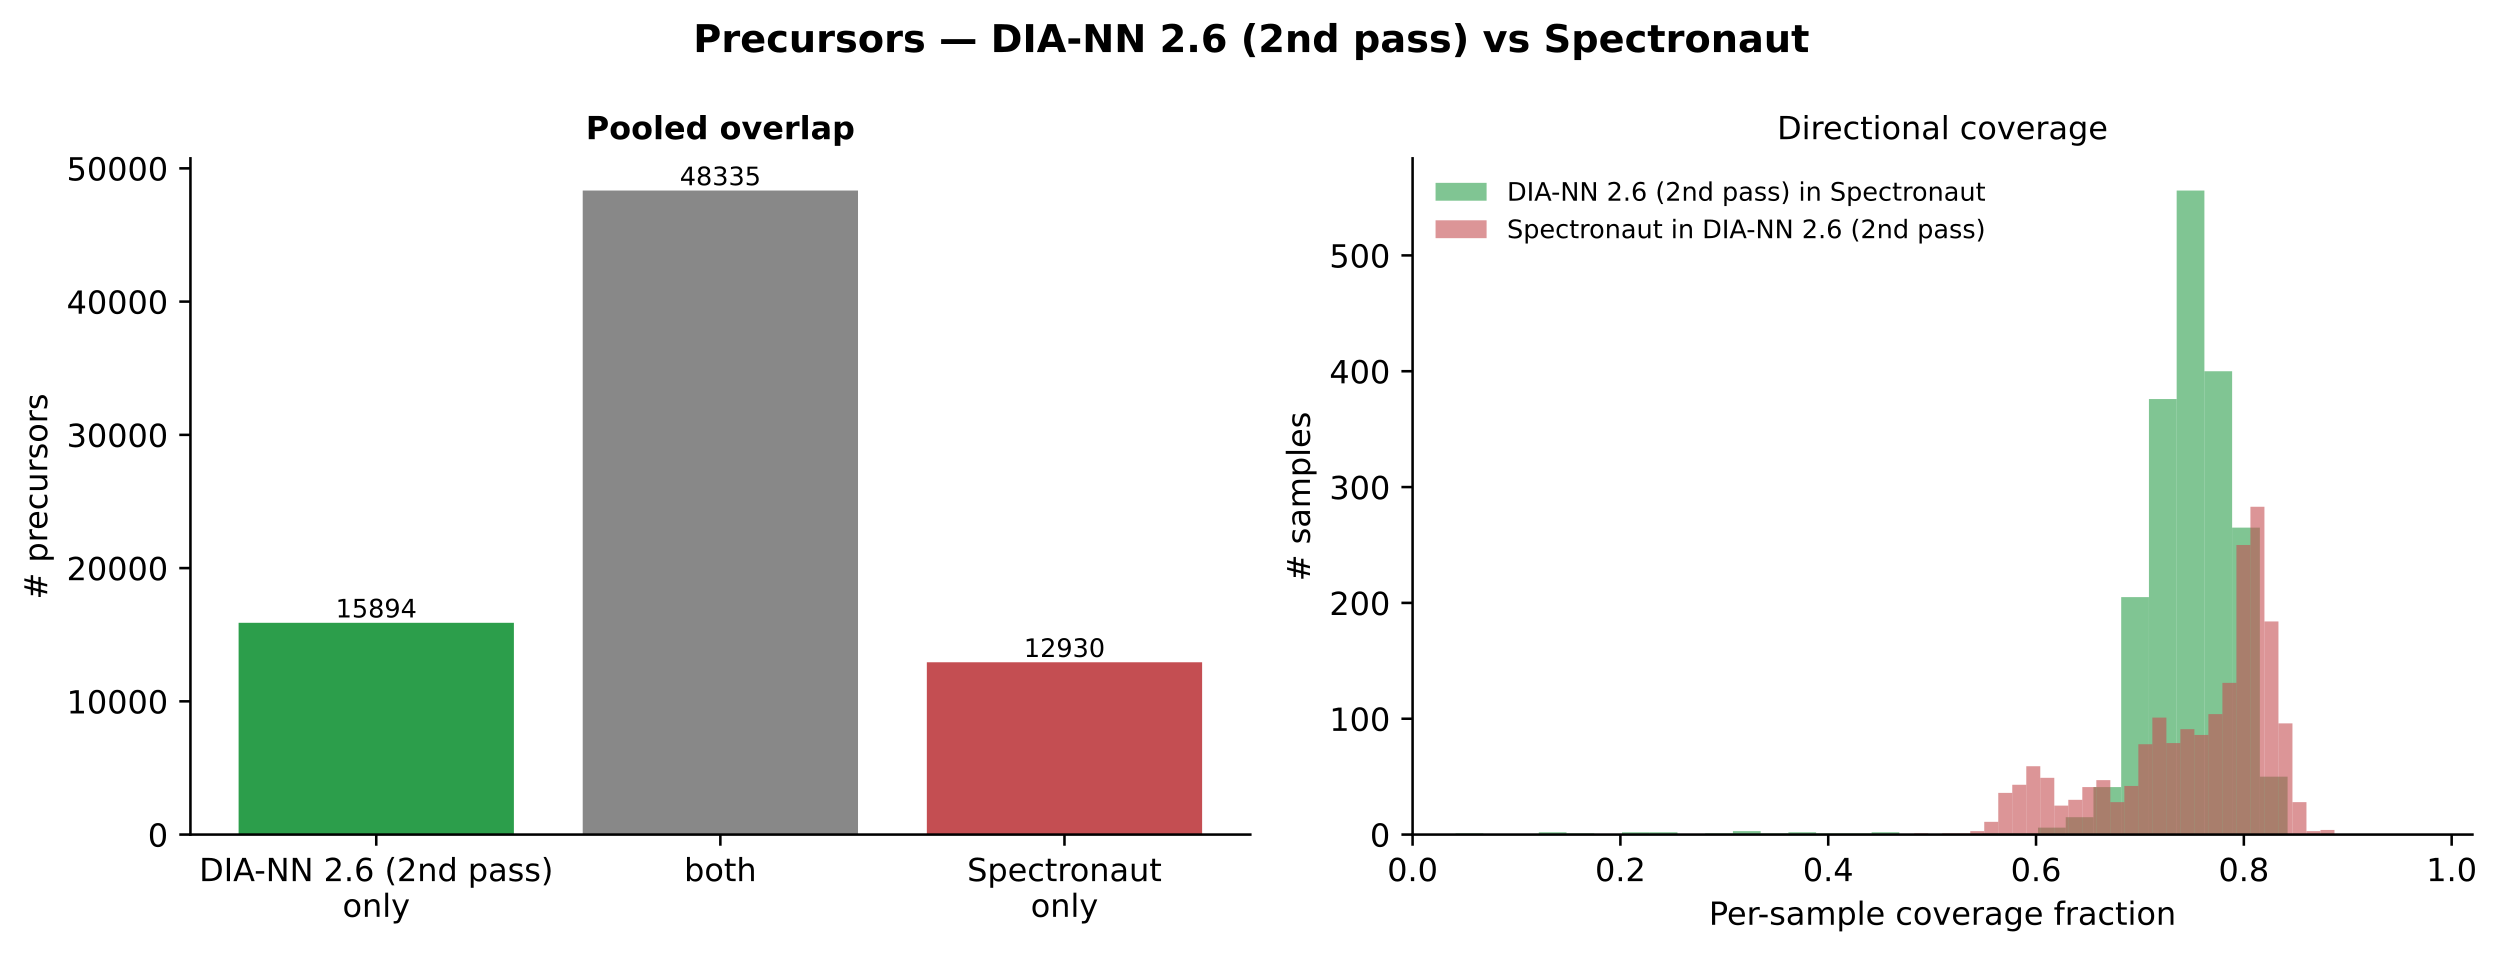
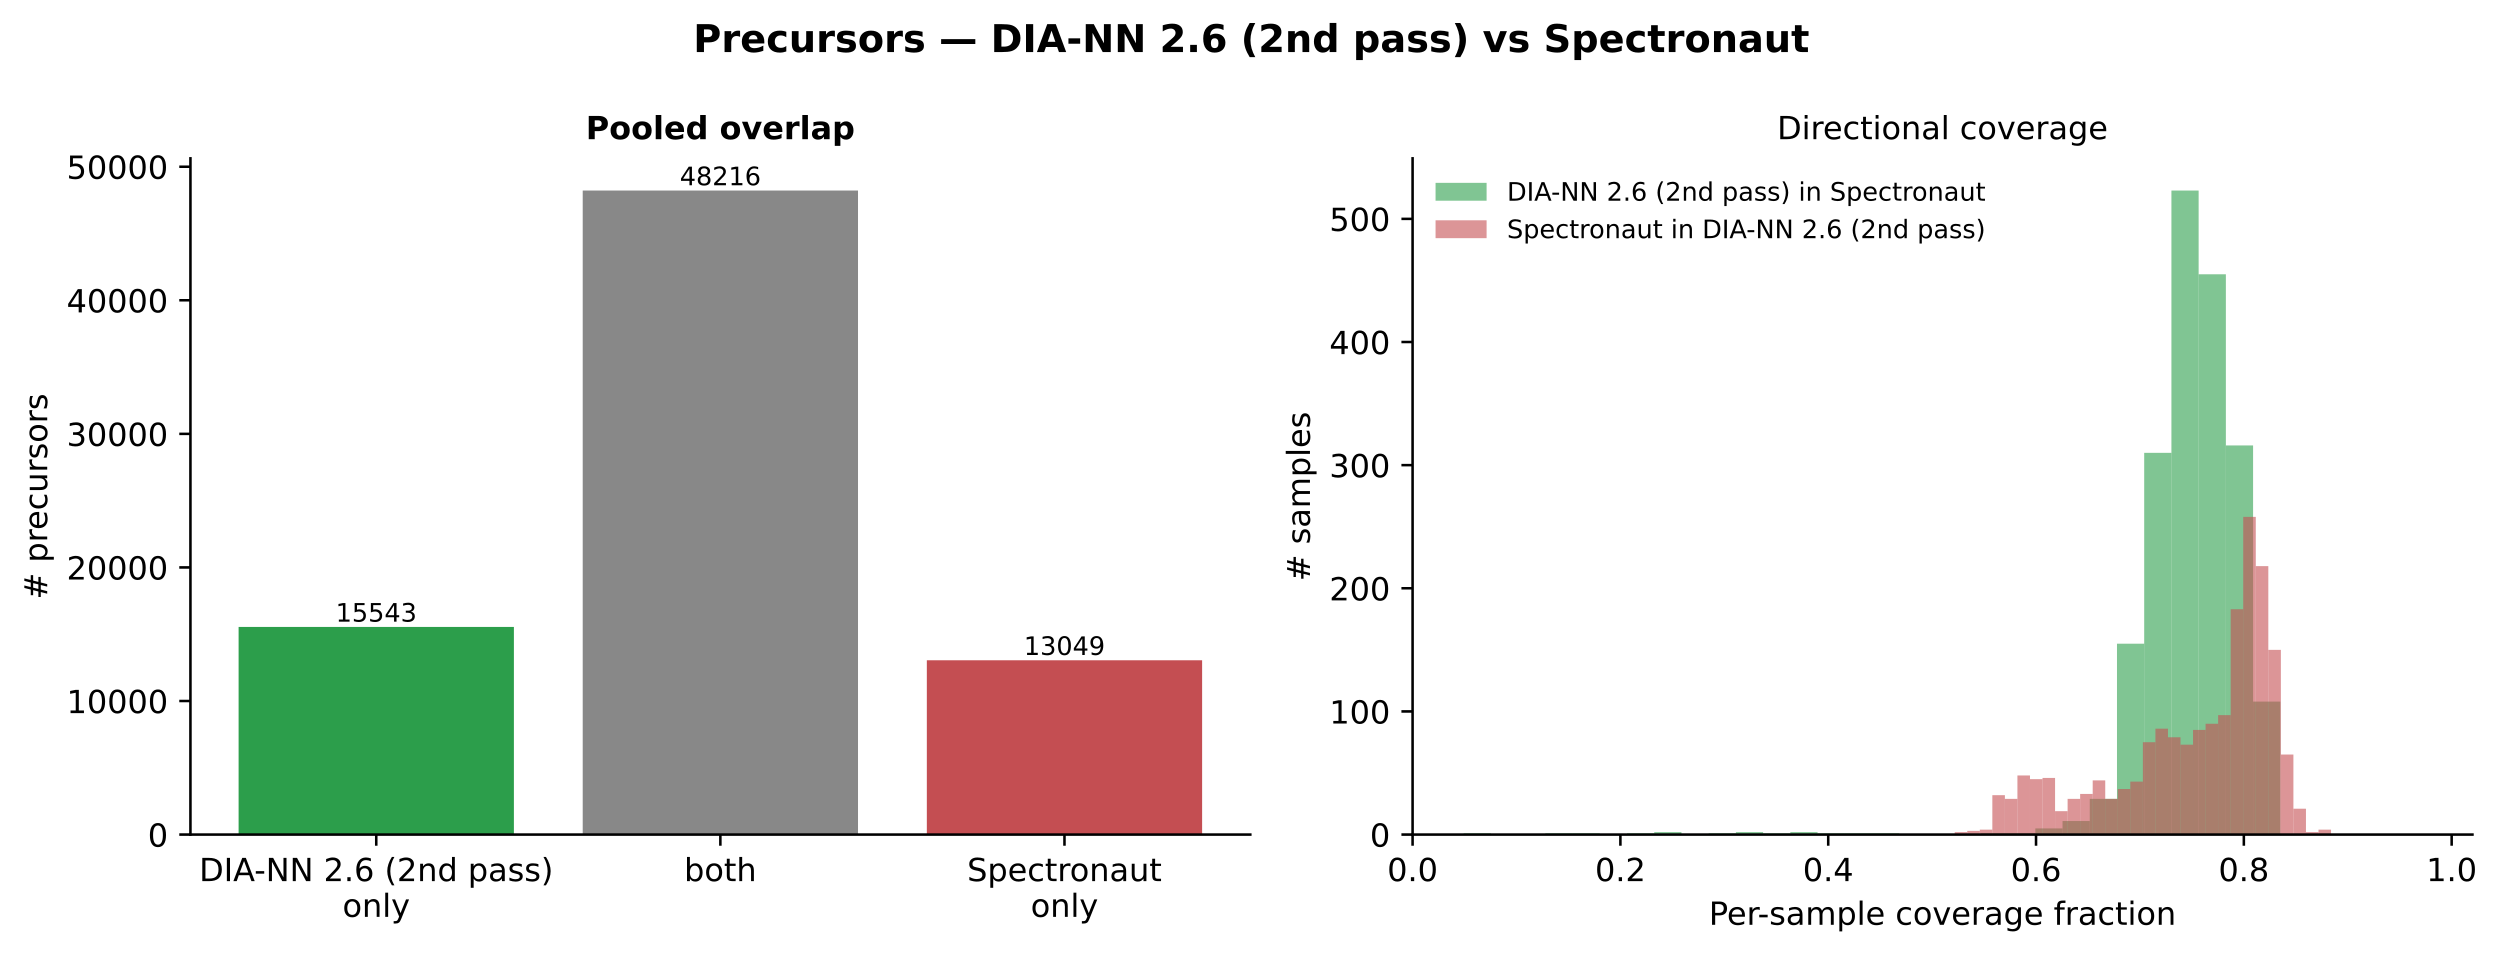
<svg xmlns="http://www.w3.org/2000/svg" xmlns:xlink="http://www.w3.org/1999/xlink" width="783.609pt" height="299.148pt" viewBox="0 0 783.609 299.148" version="1.1">
  <defs>
    <style type="text/css">*{stroke-linejoin: round; stroke-linecap: butt}</style>
  </defs>
  <g id="figure_1">
    <g id="patch_1">
      <path d="M 0 299.148  L 783.609 299.148  L 783.609 0  L 0 0  L 0 299.148  z " style="fill: none" />
    </g>
    <g id="axes_1">
      <g id="patch_2">
        <path d="M 59.691 261.592  L 391.896 261.592  L 391.896 49.632  L 59.691 49.632  L 59.691 261.592  z " style="fill: none" />
      </g>
      <g id="patch_3">
-         <path d="M 74.791 261.592  L 161.078 261.592  L 161.078 195.212  L 74.791 195.212  z " clip-path="url(#p19d1483d62)" style="fill: #2c9e4b" />
+         <path d="M 74.791 261.592  L 161.078 261.592  L 161.078 196.518  L 74.791 196.518  z " clip-path="url(#pd2e141f9eb)" style="fill: #2c9e4b" />
      </g>
      <g id="patch_4">
-         <path d="M 182.65 261.592  L 268.937 261.592  L 268.937 59.725  L 182.65 59.725  z " clip-path="url(#p19d1483d62)" style="fill: #888888" />
+         <path d="M 182.65 261.592  L 268.937 261.592  L 268.937 59.725  L 182.65 59.725  z " clip-path="url(#pd2e141f9eb)" style="fill: #888888" />
      </g>
      <g id="patch_5">
-         <path d="M 290.509 261.592  L 376.796 261.592  L 376.796 207.591  L 290.509 207.591  z " clip-path="url(#p19d1483d62)" style="fill: #c44e52" />
+         <path d="M 290.509 261.592  L 376.796 261.592  L 376.796 206.96  L 290.509 206.96  z " clip-path="url(#pd2e141f9eb)" style="fill: #c44e52" />
      </g>
      <g id="matplotlib.axis_1">
        <g id="xtick_1">
          <g id="line2d_1">
            <defs>
-               <path id="me6d48b89be" d="M 0 0  L 0 3.5  " style="stroke: #000000; stroke-width: 0.8" />
+               <path id="mce6675c671" d="M 0 0  L 0 3.5  " style="stroke: #000000; stroke-width: 0.8" />
            </defs>
            <g>
-               <use xlink:href="#me6d48b89be" x="117.934" y="261.592" style="stroke: #000000; stroke-width: 0.8" />
+               <use xlink:href="#mce6675c671" x="117.934" y="261.592" style="stroke: #000000; stroke-width: 0.8" />
            </g>
          </g>
          <g id="text_1">
            <text style="font-size: 10px; font-family: 'DejaVu Sans', 'Bitstream Vera Sans', 'Computer Modern Sans Serif', 'Lucida Grande', 'Verdana', 'Geneva', 'Lucid', 'Arial', 'Helvetica', 'Avant Garde', sans-serif" transform="translate(62.42425 276.1904)">DIA-NN 2.6 (2nd pass)</text>
            <text style="font-size: 10px; font-family: 'DejaVu Sans', 'Bitstream Vera Sans', 'Computer Modern Sans Serif', 'Lucida Grande', 'Verdana', 'Geneva', 'Lucid', 'Arial', 'Helvetica', 'Avant Garde', sans-serif" transform="translate(107.3578 287.3883)">only</text>
          </g>
        </g>
        <g id="xtick_2">
          <g id="line2d_2">
            <g>
-               <use xlink:href="#me6d48b89be" x="225.793" y="261.592" style="stroke: #000000; stroke-width: 0.8" />
+               <use xlink:href="#mce6675c671" x="225.793" y="261.592" style="stroke: #000000; stroke-width: 0.8" />
            </g>
          </g>
          <g id="text_2">
            <text style="font-size: 10px; font-family: 'DejaVu Sans', 'Bitstream Vera Sans', 'Computer Modern Sans Serif', 'Lucida Grande', 'Verdana', 'Geneva', 'Lucid', 'Arial', 'Helvetica', 'Avant Garde', sans-serif; text-anchor: middle" x="225.793" y="276.19" transform="rotate(-0 225.7933 276.1904)">both</text>
          </g>
        </g>
        <g id="xtick_3">
          <g id="line2d_3">
            <g>
-               <use xlink:href="#me6d48b89be" x="333.652" y="261.592" style="stroke: #000000; stroke-width: 0.8" />
+               <use xlink:href="#mce6675c671" x="333.652" y="261.592" style="stroke: #000000; stroke-width: 0.8" />
            </g>
          </g>
          <g id="text_3">
            <text style="font-size: 10px; font-family: 'DejaVu Sans', 'Bitstream Vera Sans', 'Computer Modern Sans Serif', 'Lucida Grande', 'Verdana', 'Geneva', 'Lucid', 'Arial', 'Helvetica', 'Avant Garde', sans-serif" transform="translate(303.1537 276.1904)">Spectronaut</text>
            <text style="font-size: 10px; font-family: 'DejaVu Sans', 'Bitstream Vera Sans', 'Computer Modern Sans Serif', 'Lucida Grande', 'Verdana', 'Geneva', 'Lucid', 'Arial', 'Helvetica', 'Avant Garde', sans-serif" transform="translate(323.0756 287.3883)">only</text>
          </g>
        </g>
      </g>
      <g id="matplotlib.axis_2">
        <g id="ytick_1">
          <g id="line2d_4">
            <defs>
-               <path id="m0766f9db12" d="M 0 0  L -3.5 0  " style="stroke: #000000; stroke-width: 0.8" />
+               <path id="m3b42cd8eb1" d="M 0 0  L -3.5 0  " style="stroke: #000000; stroke-width: 0.8" />
            </defs>
            <g>
-               <use xlink:href="#m0766f9db12" x="59.691" y="261.592" style="stroke: #000000; stroke-width: 0.8" />
+               <use xlink:href="#m3b42cd8eb1" x="59.691" y="261.592" style="stroke: #000000; stroke-width: 0.8" />
            </g>
          </g>
          <g id="text_4">
            <text style="font-size: 10px; font-family: 'DejaVu Sans', 'Bitstream Vera Sans', 'Computer Modern Sans Serif', 'Lucida Grande', 'Verdana', 'Geneva', 'Lucid', 'Arial', 'Helvetica', 'Avant Garde', sans-serif; text-anchor: end" x="52.691" y="265.391" transform="rotate(-0 52.69062 265.3912)">0</text>
          </g>
        </g>
        <g id="ytick_2">
          <g id="line2d_5">
            <g>
-               <use xlink:href="#m0766f9db12" x="59.691" y="219.828" style="stroke: #000000; stroke-width: 0.8" />
+               <use xlink:href="#m3b42cd8eb1" x="59.691" y="219.725" style="stroke: #000000; stroke-width: 0.8" />
            </g>
          </g>
          <g id="text_5">
-             <text style="font-size: 10px; font-family: 'DejaVu Sans', 'Bitstream Vera Sans', 'Computer Modern Sans Serif', 'Lucida Grande', 'Verdana', 'Geneva', 'Lucid', 'Arial', 'Helvetica', 'Avant Garde', sans-serif; text-anchor: end" x="52.691" y="223.627" transform="rotate(-0 52.69062 223.6271)">10000</text>
+             <text style="font-size: 10px; font-family: 'DejaVu Sans', 'Bitstream Vera Sans', 'Computer Modern Sans Serif', 'Lucida Grande', 'Verdana', 'Geneva', 'Lucid', 'Arial', 'Helvetica', 'Avant Garde', sans-serif; text-anchor: end" x="52.691" y="223.524" transform="rotate(-0 52.69062 223.5241)">10000</text>
          </g>
        </g>
        <g id="ytick_3">
          <g id="line2d_6">
            <g>
-               <use xlink:href="#m0766f9db12" x="59.691" y="178.064" style="stroke: #000000; stroke-width: 0.8" />
+               <use xlink:href="#m3b42cd8eb1" x="59.691" y="177.858" style="stroke: #000000; stroke-width: 0.8" />
            </g>
          </g>
          <g id="text_6">
-             <text style="font-size: 10px; font-family: 'DejaVu Sans', 'Bitstream Vera Sans', 'Computer Modern Sans Serif', 'Lucida Grande', 'Verdana', 'Geneva', 'Lucid', 'Arial', 'Helvetica', 'Avant Garde', sans-serif; text-anchor: end" x="52.691" y="181.863" transform="rotate(-0 52.69062 181.8631)">20000</text>
+             <text style="font-size: 10px; font-family: 'DejaVu Sans', 'Bitstream Vera Sans', 'Computer Modern Sans Serif', 'Lucida Grande', 'Verdana', 'Geneva', 'Lucid', 'Arial', 'Helvetica', 'Avant Garde', sans-serif; text-anchor: end" x="52.691" y="181.657" transform="rotate(-0 52.69062 181.6569)">20000</text>
          </g>
        </g>
        <g id="ytick_4">
          <g id="line2d_7">
            <g>
-               <use xlink:href="#m0766f9db12" x="59.691" y="136.3" style="stroke: #000000; stroke-width: 0.8" />
+               <use xlink:href="#m3b42cd8eb1" x="59.691" y="135.991" style="stroke: #000000; stroke-width: 0.8" />
            </g>
          </g>
          <g id="text_7">
-             <text style="font-size: 10px; font-family: 'DejaVu Sans', 'Bitstream Vera Sans', 'Computer Modern Sans Serif', 'Lucida Grande', 'Verdana', 'Geneva', 'Lucid', 'Arial', 'Helvetica', 'Avant Garde', sans-serif; text-anchor: end" x="52.691" y="140.099" transform="rotate(-0 52.69062 140.099)">30000</text>
+             <text style="font-size: 10px; font-family: 'DejaVu Sans', 'Bitstream Vera Sans', 'Computer Modern Sans Serif', 'Lucida Grande', 'Verdana', 'Geneva', 'Lucid', 'Arial', 'Helvetica', 'Avant Garde', sans-serif; text-anchor: end" x="52.691" y="139.79" transform="rotate(-0 52.69062 139.7898)">30000</text>
          </g>
        </g>
        <g id="ytick_5">
          <g id="line2d_8">
            <g>
-               <use xlink:href="#m0766f9db12" x="59.691" y="94.536" style="stroke: #000000; stroke-width: 0.8" />
+               <use xlink:href="#m3b42cd8eb1" x="59.691" y="94.123" style="stroke: #000000; stroke-width: 0.8" />
            </g>
          </g>
          <g id="text_8">
-             <text style="font-size: 10px; font-family: 'DejaVu Sans', 'Bitstream Vera Sans', 'Computer Modern Sans Serif', 'Lucida Grande', 'Verdana', 'Geneva', 'Lucid', 'Arial', 'Helvetica', 'Avant Garde', sans-serif; text-anchor: end" x="52.691" y="98.335" transform="rotate(-0 52.69062 98.33491)">40000</text>
+             <text style="font-size: 10px; font-family: 'DejaVu Sans', 'Bitstream Vera Sans', 'Computer Modern Sans Serif', 'Lucida Grande', 'Verdana', 'Geneva', 'Lucid', 'Arial', 'Helvetica', 'Avant Garde', sans-serif; text-anchor: end" x="52.691" y="97.923" transform="rotate(-0 52.69062 97.92261)">40000</text>
          </g>
        </g>
        <g id="ytick_6">
          <g id="line2d_9">
            <g>
-               <use xlink:href="#m0766f9db12" x="59.691" y="52.772" style="stroke: #000000; stroke-width: 0.8" />
+               <use xlink:href="#m3b42cd8eb1" x="59.691" y="52.256" style="stroke: #000000; stroke-width: 0.8" />
            </g>
          </g>
          <g id="text_9">
-             <text style="font-size: 10px; font-family: 'DejaVu Sans', 'Bitstream Vera Sans', 'Computer Modern Sans Serif', 'Lucida Grande', 'Verdana', 'Geneva', 'Lucid', 'Arial', 'Helvetica', 'Avant Garde', sans-serif; text-anchor: end" x="52.691" y="56.571" transform="rotate(-0 52.69062 56.57083)">50000</text>
+             <text style="font-size: 10px; font-family: 'DejaVu Sans', 'Bitstream Vera Sans', 'Computer Modern Sans Serif', 'Lucida Grande', 'Verdana', 'Geneva', 'Lucid', 'Arial', 'Helvetica', 'Avant Garde', sans-serif; text-anchor: end" x="52.691" y="56.055" transform="rotate(-0 52.69062 56.05545)">50000</text>
          </g>
        </g>
        <g id="text_10">
          <text style="font-size: 10px; font-family: 'DejaVu Sans', 'Bitstream Vera Sans', 'Computer Modern Sans Serif', 'Lucida Grande', 'Verdana', 'Geneva', 'Lucid', 'Arial', 'Helvetica', 'Avant Garde', sans-serif; text-anchor: middle" x="14.798" y="155.612" transform="rotate(-90 14.79844 155.612)"># precursors</text>
        </g>
      </g>
      <g id="patch_6">
        <path d="M 59.691 261.592  L 59.691 49.632  " style="fill: none; stroke: #000000; stroke-width: 0.8; stroke-linejoin: miter; stroke-linecap: square" />
      </g>
      <g id="patch_7">
        <path d="M 59.691 261.592  L 391.896 261.592  " style="fill: none; stroke: #000000; stroke-width: 0.8; stroke-linejoin: miter; stroke-linecap: square" />
      </g>
      <g id="text_11">
-         <text style="font-size: 8px; font-family: 'DejaVu Sans', 'Bitstream Vera Sans', 'Computer Modern Sans Serif', 'Lucida Grande', 'Verdana', 'Geneva', 'Lucid', 'Arial', 'Helvetica', 'Avant Garde', sans-serif; text-anchor: middle" x="117.934" y="193.548" transform="rotate(-0 117.9344 193.5484)">15894</text>
+         <text style="font-size: 8px; font-family: 'DejaVu Sans', 'Bitstream Vera Sans', 'Computer Modern Sans Serif', 'Lucida Grande', 'Verdana', 'Geneva', 'Lucid', 'Arial', 'Helvetica', 'Avant Garde', sans-serif; text-anchor: middle" x="117.934" y="194.854" transform="rotate(-0 117.9344 194.8541)">15543</text>
      </g>
      <g id="text_12">
-         <text style="font-size: 8px; font-family: 'DejaVu Sans', 'Bitstream Vera Sans', 'Computer Modern Sans Serif', 'Lucida Grande', 'Verdana', 'Geneva', 'Lucid', 'Arial', 'Helvetica', 'Avant Garde', sans-serif; text-anchor: middle" x="225.793" y="58.062" transform="rotate(-0 225.7933 58.06158)">48335</text>
+         <text style="font-size: 8px; font-family: 'DejaVu Sans', 'Bitstream Vera Sans', 'Computer Modern Sans Serif', 'Lucida Grande', 'Verdana', 'Geneva', 'Lucid', 'Arial', 'Helvetica', 'Avant Garde', sans-serif; text-anchor: middle" x="225.793" y="58.062" transform="rotate(-0 225.7933 58.06158)">48216</text>
      </g>
      <g id="text_13">
-         <text style="font-size: 8px; font-family: 'DejaVu Sans', 'Bitstream Vera Sans', 'Computer Modern Sans Serif', 'Lucida Grande', 'Verdana', 'Geneva', 'Lucid', 'Arial', 'Helvetica', 'Avant Garde', sans-serif; text-anchor: middle" x="333.652" y="205.927" transform="rotate(-0 333.6521 205.9273)">12930</text>
+         <text style="font-size: 8px; font-family: 'DejaVu Sans', 'Bitstream Vera Sans', 'Computer Modern Sans Serif', 'Lucida Grande', 'Verdana', 'Geneva', 'Lucid', 'Arial', 'Helvetica', 'Avant Garde', sans-serif; text-anchor: middle" x="333.652" y="205.296" transform="rotate(-0 333.6521 205.2958)">13049</text>
      </g>
      <g id="text_14">
        <text style="font-weight: 700; font-size: 10px; font-family: 'DejaVu Sans', 'Bitstream Vera Sans', 'Computer Modern Sans Serif', 'Lucida Grande', 'Verdana', 'Geneva', 'Lucid', 'Arial', 'Helvetica', 'Avant Garde', sans-serif; text-anchor: middle" x="225.793" y="43.632" transform="rotate(-0 225.7933 43.632)">Pooled overlap</text>
      </g>
    </g>
    <g id="axes_2">
      <g id="patch_8">
        <path d="M 442.766 261.592  L 774.971 261.592  L 774.971 49.632  L 442.766 49.632  L 442.766 261.592  z " style="fill: none" />
      </g>
      <g id="patch_9">
-         <path d="M 456.243 261.592  L 464.936 261.592  L 464.936 261.229  L 456.243 261.229  z " clip-path="url(#pa77af17a04)" style="fill: #2c9e4b; opacity: 0.6" />
+         <path d="M 458.784 261.592  L 467.316 261.592  L 467.316 261.206  L 458.784 261.206  z " clip-path="url(#pe68b7eb5d4)" style="fill: #2c9e4b; opacity: 0.6" />
      </g>
      <g id="patch_10">
-         <path d="M 464.936 261.592  L 473.629 261.592  L 473.629 261.592  L 464.936 261.592  z " clip-path="url(#pa77af17a04)" style="fill: #2c9e4b; opacity: 0.6" />
+         <path d="M 467.316 261.592  L 475.848 261.592  L 475.848 261.592  L 467.316 261.592  z " clip-path="url(#pe68b7eb5d4)" style="fill: #2c9e4b; opacity: 0.6" />
      </g>
      <g id="patch_11">
-         <path d="M 473.629 261.592  L 482.322 261.592  L 482.322 261.592  L 473.629 261.592  z " clip-path="url(#pa77af17a04)" style="fill: #2c9e4b; opacity: 0.6" />
+         <path d="M 475.848 261.592  L 484.38 261.592  L 484.38 261.592  L 475.848 261.592  z " clip-path="url(#pe68b7eb5d4)" style="fill: #2c9e4b; opacity: 0.6" />
      </g>
      <g id="patch_12">
-         <path d="M 482.322 261.592  L 491.015 261.592  L 491.015 260.866  L 482.322 260.866  z " clip-path="url(#pa77af17a04)" style="fill: #2c9e4b; opacity: 0.6" />
+         <path d="M 484.38 261.592  L 492.912 261.592  L 492.912 261.206  L 484.38 261.206  z " clip-path="url(#pe68b7eb5d4)" style="fill: #2c9e4b; opacity: 0.6" />
      </g>
      <g id="patch_13">
-         <path d="M 491.015 261.592  L 499.708 261.592  L 499.708 261.229  L 491.015 261.229  z " clip-path="url(#pa77af17a04)" style="fill: #2c9e4b; opacity: 0.6" />
+         <path d="M 492.912 261.592  L 501.444 261.592  L 501.444 261.206  L 492.912 261.206  z " clip-path="url(#pe68b7eb5d4)" style="fill: #2c9e4b; opacity: 0.6" />
      </g>
      <g id="patch_14">
-         <path d="M 499.708 261.592  L 508.401 261.592  L 508.401 261.592  L 499.708 261.592  z " clip-path="url(#pa77af17a04)" style="fill: #2c9e4b; opacity: 0.6" />
+         <path d="M 501.444 261.592  L 509.976 261.592  L 509.976 261.592  L 501.444 261.592  z " clip-path="url(#pe68b7eb5d4)" style="fill: #2c9e4b; opacity: 0.6" />
      </g>
      <g id="patch_15">
-         <path d="M 508.401 261.592  L 517.094 261.592  L 517.094 260.866  L 508.401 260.866  z " clip-path="url(#pa77af17a04)" style="fill: #2c9e4b; opacity: 0.6" />
+         <path d="M 509.976 261.592  L 518.508 261.592  L 518.508 261.206  L 509.976 261.206  z " clip-path="url(#pe68b7eb5d4)" style="fill: #2c9e4b; opacity: 0.6" />
      </g>
      <g id="patch_16">
-         <path d="M 517.094 261.592  L 525.787 261.592  L 525.787 260.866  L 517.094 260.866  z " clip-path="url(#pa77af17a04)" style="fill: #2c9e4b; opacity: 0.6" />
+         <path d="M 518.508 261.592  L 527.04 261.592  L 527.04 260.82  L 518.508 260.82  z " clip-path="url(#pe68b7eb5d4)" style="fill: #2c9e4b; opacity: 0.6" />
      </g>
      <g id="patch_17">
-         <path d="M 525.787 261.592  L 534.48 261.592  L 534.48 261.592  L 525.787 261.592  z " clip-path="url(#pa77af17a04)" style="fill: #2c9e4b; opacity: 0.6" />
+         <path d="M 527.04 261.592  L 535.572 261.592  L 535.572 261.592  L 527.04 261.592  z " clip-path="url(#pe68b7eb5d4)" style="fill: #2c9e4b; opacity: 0.6" />
      </g>
      <g id="patch_18">
-         <path d="M 534.48 261.592  L 543.173 261.592  L 543.173 261.229  L 534.48 261.229  z " clip-path="url(#pa77af17a04)" style="fill: #2c9e4b; opacity: 0.6" />
+         <path d="M 535.572 261.592  L 544.105 261.592  L 544.105 261.206  L 535.572 261.206  z " clip-path="url(#pe68b7eb5d4)" style="fill: #2c9e4b; opacity: 0.6" />
      </g>
      <g id="patch_19">
-         <path d="M 543.173 261.592  L 551.866 261.592  L 551.866 260.503  L 543.173 260.503  z " clip-path="url(#pa77af17a04)" style="fill: #2c9e4b; opacity: 0.6" />
+         <path d="M 544.105 261.592  L 552.637 261.592  L 552.637 260.82  L 544.105 260.82  z " clip-path="url(#pe68b7eb5d4)" style="fill: #2c9e4b; opacity: 0.6" />
      </g>
      <g id="patch_20">
-         <path d="M 551.866 261.592  L 560.559 261.592  L 560.559 261.229  L 551.866 261.229  z " clip-path="url(#pa77af17a04)" style="fill: #2c9e4b; opacity: 0.6" />
+         <path d="M 552.637 261.592  L 561.169 261.592  L 561.169 261.206  L 552.637 261.206  z " clip-path="url(#pe68b7eb5d4)" style="fill: #2c9e4b; opacity: 0.6" />
      </g>
      <g id="patch_21">
-         <path d="M 560.559 261.592  L 569.252 261.592  L 569.252 260.866  L 560.559 260.866  z " clip-path="url(#pa77af17a04)" style="fill: #2c9e4b; opacity: 0.6" />
+         <path d="M 561.169 261.592  L 569.701 261.592  L 569.701 260.82  L 561.169 260.82  z " clip-path="url(#pe68b7eb5d4)" style="fill: #2c9e4b; opacity: 0.6" />
      </g>
      <g id="patch_22">
-         <path d="M 569.252 261.592  L 577.945 261.592  L 577.945 261.229  L 569.252 261.229  z " clip-path="url(#pa77af17a04)" style="fill: #2c9e4b; opacity: 0.6" />
+         <path d="M 569.701 261.592  L 578.233 261.592  L 578.233 261.206  L 569.701 261.206  z " clip-path="url(#pe68b7eb5d4)" style="fill: #2c9e4b; opacity: 0.6" />
      </g>
      <g id="patch_23">
-         <path d="M 577.945 261.592  L 586.638 261.592  L 586.638 261.229  L 577.945 261.229  z " clip-path="url(#pa77af17a04)" style="fill: #2c9e4b; opacity: 0.6" />
+         <path d="M 578.233 261.592  L 586.765 261.592  L 586.765 261.206  L 578.233 261.206  z " clip-path="url(#pe68b7eb5d4)" style="fill: #2c9e4b; opacity: 0.6" />
      </g>
      <g id="patch_24">
-         <path d="M 586.638 261.592  L 595.331 261.592  L 595.331 260.866  L 586.638 260.866  z " clip-path="url(#pa77af17a04)" style="fill: #2c9e4b; opacity: 0.6" />
+         <path d="M 586.765 261.592  L 595.297 261.592  L 595.297 261.206  L 586.765 261.206  z " clip-path="url(#pe68b7eb5d4)" style="fill: #2c9e4b; opacity: 0.6" />
      </g>
      <g id="patch_25">
-         <path d="M 595.331 261.592  L 604.024 261.592  L 604.024 261.592  L 595.331 261.592  z " clip-path="url(#pa77af17a04)" style="fill: #2c9e4b; opacity: 0.6" />
+         <path d="M 595.297 261.592  L 603.829 261.592  L 603.829 261.592  L 595.297 261.592  z " clip-path="url(#pe68b7eb5d4)" style="fill: #2c9e4b; opacity: 0.6" />
      </g>
      <g id="patch_26">
-         <path d="M 604.024 261.592  L 612.717 261.592  L 612.717 261.592  L 604.024 261.592  z " clip-path="url(#pa77af17a04)" style="fill: #2c9e4b; opacity: 0.6" />
+         <path d="M 603.829 261.592  L 612.361 261.592  L 612.361 261.592  L 603.829 261.592  z " clip-path="url(#pe68b7eb5d4)" style="fill: #2c9e4b; opacity: 0.6" />
      </g>
      <g id="patch_27">
-         <path d="M 612.717 261.592  L 621.41 261.592  L 621.41 261.592  L 612.717 261.592  z " clip-path="url(#pa77af17a04)" style="fill: #2c9e4b; opacity: 0.6" />
+         <path d="M 612.361 261.592  L 620.894 261.592  L 620.894 261.592  L 612.361 261.592  z " clip-path="url(#pe68b7eb5d4)" style="fill: #2c9e4b; opacity: 0.6" />
      </g>
      <g id="patch_28">
-         <path d="M 621.41 261.592  L 630.103 261.592  L 630.103 261.229  L 621.41 261.229  z " clip-path="url(#pa77af17a04)" style="fill: #2c9e4b; opacity: 0.6" />
+         <path d="M 620.894 261.592  L 629.426 261.592  L 629.426 261.206  L 620.894 261.206  z " clip-path="url(#pe68b7eb5d4)" style="fill: #2c9e4b; opacity: 0.6" />
      </g>
      <g id="patch_29">
-         <path d="M 630.103 261.592  L 638.796 261.592  L 638.796 261.229  L 630.103 261.229  z " clip-path="url(#pa77af17a04)" style="fill: #2c9e4b; opacity: 0.6" />
+         <path d="M 629.426 261.592  L 637.958 261.592  L 637.958 261.206  L 629.426 261.206  z " clip-path="url(#pe68b7eb5d4)" style="fill: #2c9e4b; opacity: 0.6" />
      </g>
      <g id="patch_30">
-         <path d="M 638.796 261.592  L 647.489 261.592  L 647.489 259.414  L 638.796 259.414  z " clip-path="url(#pa77af17a04)" style="fill: #2c9e4b; opacity: 0.6" />
+         <path d="M 637.958 261.592  L 646.49 261.592  L 646.49 259.662  L 637.958 259.662  z " clip-path="url(#pe68b7eb5d4)" style="fill: #2c9e4b; opacity: 0.6" />
      </g>
      <g id="patch_31">
-         <path d="M 647.489 261.592  L 656.182 261.592  L 656.182 256.146  L 647.489 256.146  z " clip-path="url(#pa77af17a04)" style="fill: #2c9e4b; opacity: 0.6" />
+         <path d="M 646.49 261.592  L 655.022 261.592  L 655.022 257.346  L 646.49 257.346  z " clip-path="url(#pe68b7eb5d4)" style="fill: #2c9e4b; opacity: 0.6" />
      </g>
      <g id="patch_32">
-         <path d="M 656.182 261.592  L 664.874 261.592  L 664.874 246.706  L 656.182 246.706  z " clip-path="url(#pa77af17a04)" style="fill: #2c9e4b; opacity: 0.6" />
+         <path d="M 655.022 261.592  L 663.554 261.592  L 663.554 250.399  L 655.022 250.399  z " clip-path="url(#pe68b7eb5d4)" style="fill: #2c9e4b; opacity: 0.6" />
      </g>
      <g id="patch_33">
-         <path d="M 664.874 261.592  L 673.567 261.592  L 673.567 187.163  L 664.874 187.163  z " clip-path="url(#pa77af17a04)" style="fill: #2c9e4b; opacity: 0.6" />
+         <path d="M 663.554 261.592  L 672.086 261.592  L 672.086 201.765  L 663.554 201.765  z " clip-path="url(#pe68b7eb5d4)" style="fill: #2c9e4b; opacity: 0.6" />
      </g>
      <g id="patch_34">
-         <path d="M 673.567 261.592  L 682.26 261.592  L 682.26 125.078  L 673.567 125.078  z " clip-path="url(#pa77af17a04)" style="fill: #2c9e4b; opacity: 0.6" />
+         <path d="M 672.086 261.592  L 680.618 261.592  L 680.618 141.939  L 672.086 141.939  z " clip-path="url(#pe68b7eb5d4)" style="fill: #2c9e4b; opacity: 0.6" />
      </g>
      <g id="patch_35">
-         <path d="M 682.26 261.592  L 690.953 261.592  L 690.953 59.725  L 682.26 59.725  z " clip-path="url(#pa77af17a04)" style="fill: #2c9e4b; opacity: 0.6" />
+         <path d="M 680.618 261.592  L 689.15 261.592  L 689.15 59.725  L 680.618 59.725  z " clip-path="url(#pe68b7eb5d4)" style="fill: #2c9e4b; opacity: 0.6" />
      </g>
      <g id="patch_36">
-         <path d="M 690.953 261.592  L 699.646 261.592  L 699.646 116.364  L 690.953 116.364  z " clip-path="url(#pa77af17a04)" style="fill: #2c9e4b; opacity: 0.6" />
+         <path d="M 689.15 261.592  L 697.682 261.592  L 697.682 85.972  L 689.15 85.972  z " clip-path="url(#pe68b7eb5d4)" style="fill: #2c9e4b; opacity: 0.6" />
      </g>
      <g id="patch_37">
-         <path d="M 699.646 261.592  L 708.339 261.592  L 708.339 165.379  L 699.646 165.379  z " clip-path="url(#pa77af17a04)" style="fill: #2c9e4b; opacity: 0.6" />
+         <path d="M 697.682 261.592  L 706.215 261.592  L 706.215 139.623  L 697.682 139.623  z " clip-path="url(#pe68b7eb5d4)" style="fill: #2c9e4b; opacity: 0.6" />
      </g>
      <g id="patch_38">
-         <path d="M 708.339 261.592  L 717.032 261.592  L 717.032 243.439  L 708.339 243.439  z " clip-path="url(#pa77af17a04)" style="fill: #2c9e4b; opacity: 0.6" />
+         <path d="M 706.215 261.592  L 714.747 261.592  L 714.747 219.906  L 706.215 219.906  z " clip-path="url(#pe68b7eb5d4)" style="fill: #2c9e4b; opacity: 0.6" />
      </g>
      <g id="patch_39">
-         <path d="M 599.996 261.592  L 604.387 261.592  L 604.387 261.229  L 599.996 261.229  z " clip-path="url(#pa77af17a04)" style="fill: #c44e52; opacity: 0.6" />
+         <path d="M 612.692 261.592  L 616.624 261.592  L 616.624 260.82  L 612.692 260.82  z " clip-path="url(#pe68b7eb5d4)" style="fill: #c44e52; opacity: 0.6" />
      </g>
      <g id="patch_40">
-         <path d="M 604.387 261.592  L 608.778 261.592  L 608.778 261.592  L 604.387 261.592  z " clip-path="url(#pa77af17a04)" style="fill: #c44e52; opacity: 0.6" />
+         <path d="M 616.624 261.592  L 620.556 261.592  L 620.556 260.434  L 616.624 260.434  z " clip-path="url(#pe68b7eb5d4)" style="fill: #c44e52; opacity: 0.6" />
      </g>
      <g id="patch_41">
-         <path d="M 608.778 261.592  L 613.17 261.592  L 613.17 261.229  L 608.778 261.229  z " clip-path="url(#pa77af17a04)" style="fill: #c44e52; opacity: 0.6" />
+         <path d="M 620.556 261.592  L 624.488 261.592  L 624.488 260.048  L 620.556 260.048  z " clip-path="url(#pe68b7eb5d4)" style="fill: #c44e52; opacity: 0.6" />
      </g>
      <g id="patch_42">
-         <path d="M 613.17 261.592  L 617.561 261.592  L 617.561 261.229  L 613.17 261.229  z " clip-path="url(#pa77af17a04)" style="fill: #c44e52; opacity: 0.6" />
+         <path d="M 624.488 261.592  L 628.42 261.592  L 628.42 249.241  L 624.488 249.241  z " clip-path="url(#pe68b7eb5d4)" style="fill: #c44e52; opacity: 0.6" />
      </g>
      <g id="patch_43">
-         <path d="M 617.561 261.592  L 621.952 261.592  L 621.952 260.503  L 617.561 260.503  z " clip-path="url(#pa77af17a04)" style="fill: #c44e52; opacity: 0.6" />
+         <path d="M 628.42 261.592  L 632.351 261.592  L 632.351 250.399  L 628.42 250.399  z " clip-path="url(#pe68b7eb5d4)" style="fill: #c44e52; opacity: 0.6" />
      </g>
      <g id="patch_44">
-         <path d="M 621.952 261.592  L 626.343 261.592  L 626.343 257.598  L 621.952 257.598  z " clip-path="url(#pa77af17a04)" style="fill: #c44e52; opacity: 0.6" />
+         <path d="M 632.351 261.592  L 636.283 261.592  L 636.283 243.065  L 632.351 243.065  z " clip-path="url(#pe68b7eb5d4)" style="fill: #c44e52; opacity: 0.6" />
      </g>
      <g id="patch_45">
-         <path d="M 626.343 261.592  L 630.734 261.592  L 630.734 248.521  L 626.343 248.521  z " clip-path="url(#pa77af17a04)" style="fill: #c44e52; opacity: 0.6" />
+         <path d="M 636.283 261.592  L 640.215 261.592  L 640.215 244.223  L 636.283 244.223  z " clip-path="url(#pe68b7eb5d4)" style="fill: #c44e52; opacity: 0.6" />
      </g>
      <g id="patch_46">
-         <path d="M 630.734 261.592  L 635.125 261.592  L 635.125 245.98  L 630.734 245.98  z " clip-path="url(#pa77af17a04)" style="fill: #c44e52; opacity: 0.6" />
+         <path d="M 640.215 261.592  L 644.147 261.592  L 644.147 243.837  L 640.215 243.837  z " clip-path="url(#pe68b7eb5d4)" style="fill: #c44e52; opacity: 0.6" />
      </g>
      <g id="patch_47">
-         <path d="M 635.125 261.592  L 639.516 261.592  L 639.516 240.171  L 635.125 240.171  z " clip-path="url(#pa77af17a04)" style="fill: #c44e52; opacity: 0.6" />
+         <path d="M 644.147 261.592  L 648.079 261.592  L 648.079 254.258  L 644.147 254.258  z " clip-path="url(#pe68b7eb5d4)" style="fill: #c44e52; opacity: 0.6" />
      </g>
      <g id="patch_48">
-         <path d="M 639.516 261.592  L 643.907 261.592  L 643.907 243.802  L 639.516 243.802  z " clip-path="url(#pa77af17a04)" style="fill: #c44e52; opacity: 0.6" />
+         <path d="M 648.079 261.592  L 652.011 261.592  L 652.011 250.399  L 648.079 250.399  z " clip-path="url(#pe68b7eb5d4)" style="fill: #c44e52; opacity: 0.6" />
      </g>
      <g id="patch_49">
-         <path d="M 643.907 261.592  L 648.298 261.592  L 648.298 252.515  L 643.907 252.515  z " clip-path="url(#pa77af17a04)" style="fill: #c44e52; opacity: 0.6" />
+         <path d="M 652.011 261.592  L 655.943 261.592  L 655.943 248.855  L 652.011 248.855  z " clip-path="url(#pe68b7eb5d4)" style="fill: #c44e52; opacity: 0.6" />
      </g>
      <g id="patch_50">
-         <path d="M 648.298 261.592  L 652.689 261.592  L 652.689 250.7  L 648.298 250.7  z " clip-path="url(#pa77af17a04)" style="fill: #c44e52; opacity: 0.6" />
+         <path d="M 655.943 261.592  L 659.875 261.592  L 659.875 244.609  L 655.943 244.609  z " clip-path="url(#pe68b7eb5d4)" style="fill: #c44e52; opacity: 0.6" />
      </g>
      <g id="patch_51">
-         <path d="M 652.689 261.592  L 657.081 261.592  L 657.081 246.706  L 652.689 246.706  z " clip-path="url(#pa77af17a04)" style="fill: #c44e52; opacity: 0.6" />
+         <path d="M 659.875 261.592  L 663.807 261.592  L 663.807 250.399  L 659.875 250.399  z " clip-path="url(#pe68b7eb5d4)" style="fill: #c44e52; opacity: 0.6" />
      </g>
      <g id="patch_52">
-         <path d="M 657.081 261.592  L 661.472 261.592  L 661.472 244.528  L 657.081 244.528  z " clip-path="url(#pa77af17a04)" style="fill: #c44e52; opacity: 0.6" />
+         <path d="M 663.807 261.592  L 667.739 261.592  L 667.739 247.311  L 663.807 247.311  z " clip-path="url(#pe68b7eb5d4)" style="fill: #c44e52; opacity: 0.6" />
      </g>
      <g id="patch_53">
-         <path d="M 661.472 261.592  L 665.863 261.592  L 665.863 251.426  L 661.472 251.426  z " clip-path="url(#pa77af17a04)" style="fill: #c44e52; opacity: 0.6" />
+         <path d="M 667.739 261.592  L 671.67 261.592  L 671.67 244.995  L 667.739 244.995  z " clip-path="url(#pe68b7eb5d4)" style="fill: #c44e52; opacity: 0.6" />
      </g>
      <g id="patch_54">
-         <path d="M 665.863 261.592  L 670.254 261.592  L 670.254 246.343  L 665.863 246.343  z " clip-path="url(#pa77af17a04)" style="fill: #c44e52; opacity: 0.6" />
+         <path d="M 671.67 261.592  L 675.602 261.592  L 675.602 232.644  L 671.67 232.644  z " clip-path="url(#pe68b7eb5d4)" style="fill: #c44e52; opacity: 0.6" />
      </g>
      <g id="patch_55">
-         <path d="M 670.254 261.592  L 674.645 261.592  L 674.645 233.273  L 670.254 233.273  z " clip-path="url(#pa77af17a04)" style="fill: #c44e52; opacity: 0.6" />
+         <path d="M 675.602 261.592  L 679.534 261.592  L 679.534 228.398  L 675.602 228.398  z " clip-path="url(#pe68b7eb5d4)" style="fill: #c44e52; opacity: 0.6" />
      </g>
      <g id="patch_56">
-         <path d="M 674.645 261.592  L 679.036 261.592  L 679.036 224.922  L 674.645 224.922  z " clip-path="url(#pa77af17a04)" style="fill: #c44e52; opacity: 0.6" />
+         <path d="M 679.534 261.592  L 683.466 261.592  L 683.466 231.1  L 679.534 231.1  z " clip-path="url(#pe68b7eb5d4)" style="fill: #c44e52; opacity: 0.6" />
      </g>
      <g id="patch_57">
-         <path d="M 679.036 261.592  L 683.427 261.592  L 683.427 232.91  L 679.036 232.91  z " clip-path="url(#pa77af17a04)" style="fill: #c44e52; opacity: 0.6" />
+         <path d="M 683.466 261.592  L 687.398 261.592  L 687.398 233.416  L 683.466 233.416  z " clip-path="url(#pe68b7eb5d4)" style="fill: #c44e52; opacity: 0.6" />
      </g>
      <g id="patch_58">
-         <path d="M 683.427 261.592  L 687.818 261.592  L 687.818 228.553  L 683.427 228.553  z " clip-path="url(#pa77af17a04)" style="fill: #c44e52; opacity: 0.6" />
+         <path d="M 687.398 261.592  L 691.33 261.592  L 691.33 228.784  L 687.398 228.784  z " clip-path="url(#pe68b7eb5d4)" style="fill: #c44e52; opacity: 0.6" />
      </g>
      <g id="patch_59">
-         <path d="M 687.818 261.592  L 692.209 261.592  L 692.209 230.368  L 687.818 230.368  z " clip-path="url(#pa77af17a04)" style="fill: #c44e52; opacity: 0.6" />
+         <path d="M 691.33 261.592  L 695.262 261.592  L 695.262 226.854  L 691.33 226.854  z " clip-path="url(#pe68b7eb5d4)" style="fill: #c44e52; opacity: 0.6" />
      </g>
      <g id="patch_60">
-         <path d="M 692.209 261.592  L 696.601 261.592  L 696.601 223.833  L 692.209 223.833  z " clip-path="url(#pa77af17a04)" style="fill: #c44e52; opacity: 0.6" />
+         <path d="M 695.262 261.592  L 699.194 261.592  L 699.194 224.152  L 695.262 224.152  z " clip-path="url(#pe68b7eb5d4)" style="fill: #c44e52; opacity: 0.6" />
      </g>
      <g id="patch_61">
-         <path d="M 696.601 261.592  L 700.992 261.592  L 700.992 214.03  L 696.601 214.03  z " clip-path="url(#pa77af17a04)" style="fill: #c44e52; opacity: 0.6" />
+         <path d="M 699.194 261.592  L 703.126 261.592  L 703.126 190.958  L 699.194 190.958  z " clip-path="url(#pe68b7eb5d4)" style="fill: #c44e52; opacity: 0.6" />
      </g>
      <g id="patch_62">
-         <path d="M 700.992 261.592  L 705.383 261.592  L 705.383 170.825  L 700.992 170.825  z " clip-path="url(#pa77af17a04)" style="fill: #c44e52; opacity: 0.6" />
+         <path d="M 703.126 261.592  L 707.058 261.592  L 707.058 162.01  L 703.126 162.01  z " clip-path="url(#pe68b7eb5d4)" style="fill: #c44e52; opacity: 0.6" />
      </g>
      <g id="patch_63">
-         <path d="M 705.383 261.592  L 709.774 261.592  L 709.774 158.843  L 705.383 158.843  z " clip-path="url(#pa77af17a04)" style="fill: #c44e52; opacity: 0.6" />
+         <path d="M 707.058 261.592  L 710.99 261.592  L 710.99 177.449  L 707.058 177.449  z " clip-path="url(#pe68b7eb5d4)" style="fill: #c44e52; opacity: 0.6" />
      </g>
      <g id="patch_64">
-         <path d="M 709.774 261.592  L 714.165 261.592  L 714.165 194.787  L 709.774 194.787  z " clip-path="url(#pa77af17a04)" style="fill: #c44e52; opacity: 0.6" />
+         <path d="M 710.99 261.592  L 714.921 261.592  L 714.921 203.695  L 710.99 203.695  z " clip-path="url(#pe68b7eb5d4)" style="fill: #c44e52; opacity: 0.6" />
      </g>
      <g id="patch_65">
-         <path d="M 714.165 261.592  L 718.556 261.592  L 718.556 226.737  L 714.165 226.737  z " clip-path="url(#pa77af17a04)" style="fill: #c44e52; opacity: 0.6" />
+         <path d="M 714.921 261.592  L 718.853 261.592  L 718.853 236.503  L 714.921 236.503  z " clip-path="url(#pe68b7eb5d4)" style="fill: #c44e52; opacity: 0.6" />
      </g>
      <g id="patch_66">
-         <path d="M 718.556 261.592  L 722.947 261.592  L 722.947 251.426  L 718.556 251.426  z " clip-path="url(#pa77af17a04)" style="fill: #c44e52; opacity: 0.6" />
+         <path d="M 718.853 261.592  L 722.785 261.592  L 722.785 253.486  L 718.853 253.486  z " clip-path="url(#pe68b7eb5d4)" style="fill: #c44e52; opacity: 0.6" />
      </g>
      <g id="patch_67">
-         <path d="M 722.947 261.592  L 727.338 261.592  L 727.338 260.503  L 722.947 260.503  z " clip-path="url(#pa77af17a04)" style="fill: #c44e52; opacity: 0.6" />
+         <path d="M 722.785 261.592  L 726.717 261.592  L 726.717 260.82  L 722.785 260.82  z " clip-path="url(#pe68b7eb5d4)" style="fill: #c44e52; opacity: 0.6" />
      </g>
      <g id="patch_68">
-         <path d="M 727.338 261.592  L 731.729 261.592  L 731.729 260.14  L 727.338 260.14  z " clip-path="url(#pa77af17a04)" style="fill: #c44e52; opacity: 0.6" />
+         <path d="M 726.717 261.592  L 730.649 261.592  L 730.649 260.048  L 726.717 260.048  z " clip-path="url(#pe68b7eb5d4)" style="fill: #c44e52; opacity: 0.6" />
      </g>
      <g id="matplotlib.axis_3">
        <g id="xtick_4">
          <g id="line2d_10">
            <g>
-               <use xlink:href="#me6d48b89be" x="442.766" y="261.592" style="stroke: #000000; stroke-width: 0.8" />
+               <use xlink:href="#mce6675c671" x="442.766" y="261.592" style="stroke: #000000; stroke-width: 0.8" />
            </g>
          </g>
          <g id="text_15">
            <text style="font-size: 10px; font-family: 'DejaVu Sans', 'Bitstream Vera Sans', 'Computer Modern Sans Serif', 'Lucida Grande', 'Verdana', 'Geneva', 'Lucid', 'Arial', 'Helvetica', 'Avant Garde', sans-serif; text-anchor: middle" x="442.766" y="276.19" transform="rotate(-0 442.7659 276.1904)">0.0</text>
          </g>
        </g>
        <g id="xtick_5">
          <g id="line2d_11">
            <g>
-               <use xlink:href="#me6d48b89be" x="507.904" y="261.592" style="stroke: #000000; stroke-width: 0.8" />
+               <use xlink:href="#mce6675c671" x="507.904" y="261.592" style="stroke: #000000; stroke-width: 0.8" />
            </g>
          </g>
          <g id="text_16">
            <text style="font-size: 10px; font-family: 'DejaVu Sans', 'Bitstream Vera Sans', 'Computer Modern Sans Serif', 'Lucida Grande', 'Verdana', 'Geneva', 'Lucid', 'Arial', 'Helvetica', 'Avant Garde', sans-serif; text-anchor: middle" x="507.904" y="276.19" transform="rotate(-0 507.9042 276.1904)">0.2</text>
          </g>
        </g>
        <g id="xtick_6">
          <g id="line2d_12">
            <g>
-               <use xlink:href="#me6d48b89be" x="573.043" y="261.592" style="stroke: #000000; stroke-width: 0.8" />
+               <use xlink:href="#mce6675c671" x="573.043" y="261.592" style="stroke: #000000; stroke-width: 0.8" />
            </g>
          </g>
          <g id="text_17">
            <text style="font-size: 10px; font-family: 'DejaVu Sans', 'Bitstream Vera Sans', 'Computer Modern Sans Serif', 'Lucida Grande', 'Verdana', 'Geneva', 'Lucid', 'Arial', 'Helvetica', 'Avant Garde', sans-serif; text-anchor: middle" x="573.043" y="276.19" transform="rotate(-0 573.0425 276.1904)">0.4</text>
          </g>
        </g>
        <g id="xtick_7">
          <g id="line2d_13">
            <g>
-               <use xlink:href="#me6d48b89be" x="638.181" y="261.592" style="stroke: #000000; stroke-width: 0.8" />
+               <use xlink:href="#mce6675c671" x="638.181" y="261.592" style="stroke: #000000; stroke-width: 0.8" />
            </g>
          </g>
          <g id="text_18">
            <text style="font-size: 10px; font-family: 'DejaVu Sans', 'Bitstream Vera Sans', 'Computer Modern Sans Serif', 'Lucida Grande', 'Verdana', 'Geneva', 'Lucid', 'Arial', 'Helvetica', 'Avant Garde', sans-serif; text-anchor: middle" x="638.181" y="276.19" transform="rotate(-0 638.1808 276.1904)">0.6</text>
          </g>
        </g>
        <g id="xtick_8">
          <g id="line2d_14">
            <g>
-               <use xlink:href="#me6d48b89be" x="703.319" y="261.592" style="stroke: #000000; stroke-width: 0.8" />
+               <use xlink:href="#mce6675c671" x="703.319" y="261.592" style="stroke: #000000; stroke-width: 0.8" />
            </g>
          </g>
          <g id="text_19">
            <text style="font-size: 10px; font-family: 'DejaVu Sans', 'Bitstream Vera Sans', 'Computer Modern Sans Serif', 'Lucida Grande', 'Verdana', 'Geneva', 'Lucid', 'Arial', 'Helvetica', 'Avant Garde', sans-serif; text-anchor: middle" x="703.319" y="276.19" transform="rotate(-0 703.3191 276.1904)">0.8</text>
          </g>
        </g>
        <g id="xtick_9">
          <g id="line2d_15">
            <g>
-               <use xlink:href="#me6d48b89be" x="768.457" y="261.592" style="stroke: #000000; stroke-width: 0.8" />
+               <use xlink:href="#mce6675c671" x="768.457" y="261.592" style="stroke: #000000; stroke-width: 0.8" />
            </g>
          </g>
          <g id="text_20">
            <text style="font-size: 10px; font-family: 'DejaVu Sans', 'Bitstream Vera Sans', 'Computer Modern Sans Serif', 'Lucida Grande', 'Verdana', 'Geneva', 'Lucid', 'Arial', 'Helvetica', 'Avant Garde', sans-serif; text-anchor: middle" x="768.457" y="276.19" transform="rotate(-0 768.4574 276.1904)">1.0</text>
          </g>
        </g>
        <g id="text_21">
          <text style="font-size: 10px; font-family: 'DejaVu Sans', 'Bitstream Vera Sans', 'Computer Modern Sans Serif', 'Lucida Grande', 'Verdana', 'Geneva', 'Lucid', 'Arial', 'Helvetica', 'Avant Garde', sans-serif; text-anchor: middle" x="608.869" y="289.869" transform="rotate(-0 608.8686 289.8686)">Per-sample coverage fraction</text>
        </g>
      </g>
      <g id="matplotlib.axis_4">
        <g id="ytick_7">
          <g id="line2d_16">
            <g>
-               <use xlink:href="#m0766f9db12" x="442.766" y="261.592" style="stroke: #000000; stroke-width: 0.8" />
+               <use xlink:href="#m3b42cd8eb1" x="442.766" y="261.592" style="stroke: #000000; stroke-width: 0.8" />
            </g>
          </g>
          <g id="text_22">
            <text style="font-size: 10px; font-family: 'DejaVu Sans', 'Bitstream Vera Sans', 'Computer Modern Sans Serif', 'Lucida Grande', 'Verdana', 'Geneva', 'Lucid', 'Arial', 'Helvetica', 'Avant Garde', sans-serif; text-anchor: end" x="435.766" y="265.391" transform="rotate(-0 435.7659 265.3912)">0</text>
          </g>
        </g>
        <g id="ytick_8">
          <g id="line2d_17">
            <g>
-               <use xlink:href="#m0766f9db12" x="442.766" y="225.285" style="stroke: #000000; stroke-width: 0.8" />
+               <use xlink:href="#m3b42cd8eb1" x="442.766" y="222.994" style="stroke: #000000; stroke-width: 0.8" />
            </g>
          </g>
          <g id="text_23">
-             <text style="font-size: 10px; font-family: 'DejaVu Sans', 'Bitstream Vera Sans', 'Computer Modern Sans Serif', 'Lucida Grande', 'Verdana', 'Geneva', 'Lucid', 'Arial', 'Helvetica', 'Avant Garde', sans-serif; text-anchor: end" x="435.766" y="229.084" transform="rotate(-0 435.7659 229.0843)">100</text>
+             <text style="font-size: 10px; font-family: 'DejaVu Sans', 'Bitstream Vera Sans', 'Computer Modern Sans Serif', 'Lucida Grande', 'Verdana', 'Geneva', 'Lucid', 'Arial', 'Helvetica', 'Avant Garde', sans-serif; text-anchor: end" x="435.766" y="226.793" transform="rotate(-0 435.7659 226.7934)">100</text>
          </g>
        </g>
        <g id="ytick_9">
          <g id="line2d_18">
            <g>
-               <use xlink:href="#m0766f9db12" x="442.766" y="188.978" style="stroke: #000000; stroke-width: 0.8" />
+               <use xlink:href="#m3b42cd8eb1" x="442.766" y="184.396" style="stroke: #000000; stroke-width: 0.8" />
            </g>
          </g>
          <g id="text_24">
-             <text style="font-size: 10px; font-family: 'DejaVu Sans', 'Bitstream Vera Sans', 'Computer Modern Sans Serif', 'Lucida Grande', 'Verdana', 'Geneva', 'Lucid', 'Arial', 'Helvetica', 'Avant Garde', sans-serif; text-anchor: end" x="435.766" y="192.777" transform="rotate(-0 435.7659 192.7773)">200</text>
+             <text style="font-size: 10px; font-family: 'DejaVu Sans', 'Bitstream Vera Sans', 'Computer Modern Sans Serif', 'Lucida Grande', 'Verdana', 'Geneva', 'Lucid', 'Arial', 'Helvetica', 'Avant Garde', sans-serif; text-anchor: end" x="435.766" y="188.196" transform="rotate(-0 435.7659 188.1956)">200</text>
          </g>
        </g>
        <g id="ytick_10">
          <g id="line2d_19">
            <g>
-               <use xlink:href="#m0766f9db12" x="442.766" y="152.671" style="stroke: #000000; stroke-width: 0.8" />
+               <use xlink:href="#m3b42cd8eb1" x="442.766" y="145.799" style="stroke: #000000; stroke-width: 0.8" />
            </g>
          </g>
          <g id="text_25">
-             <text style="font-size: 10px; font-family: 'DejaVu Sans', 'Bitstream Vera Sans', 'Computer Modern Sans Serif', 'Lucida Grande', 'Verdana', 'Geneva', 'Lucid', 'Arial', 'Helvetica', 'Avant Garde', sans-serif; text-anchor: end" x="435.766" y="156.47" transform="rotate(-0 435.7659 156.4704)">300</text>
+             <text style="font-size: 10px; font-family: 'DejaVu Sans', 'Bitstream Vera Sans', 'Computer Modern Sans Serif', 'Lucida Grande', 'Verdana', 'Geneva', 'Lucid', 'Arial', 'Helvetica', 'Avant Garde', sans-serif; text-anchor: end" x="435.766" y="149.598" transform="rotate(-0 435.7659 149.5977)">300</text>
          </g>
        </g>
        <g id="ytick_11">
          <g id="line2d_20">
            <g>
-               <use xlink:href="#m0766f9db12" x="442.766" y="116.364" style="stroke: #000000; stroke-width: 0.8" />
+               <use xlink:href="#m3b42cd8eb1" x="442.766" y="107.201" style="stroke: #000000; stroke-width: 0.8" />
            </g>
          </g>
          <g id="text_26">
-             <text style="font-size: 10px; font-family: 'DejaVu Sans', 'Bitstream Vera Sans', 'Computer Modern Sans Serif', 'Lucida Grande', 'Verdana', 'Geneva', 'Lucid', 'Arial', 'Helvetica', 'Avant Garde', sans-serif; text-anchor: end" x="435.766" y="120.163" transform="rotate(-0 435.7659 120.1634)">400</text>
+             <text style="font-size: 10px; font-family: 'DejaVu Sans', 'Bitstream Vera Sans', 'Computer Modern Sans Serif', 'Lucida Grande', 'Verdana', 'Geneva', 'Lucid', 'Arial', 'Helvetica', 'Avant Garde', sans-serif; text-anchor: end" x="435.766" y="111" transform="rotate(-0 435.7659 110.9999)">400</text>
          </g>
        </g>
        <g id="ytick_12">
          <g id="line2d_21">
            <g>
-               <use xlink:href="#m0766f9db12" x="442.766" y="80.057" style="stroke: #000000; stroke-width: 0.8" />
+               <use xlink:href="#m3b42cd8eb1" x="442.766" y="68.603" style="stroke: #000000; stroke-width: 0.8" />
            </g>
          </g>
          <g id="text_27">
-             <text style="font-size: 10px; font-family: 'DejaVu Sans', 'Bitstream Vera Sans', 'Computer Modern Sans Serif', 'Lucida Grande', 'Verdana', 'Geneva', 'Lucid', 'Arial', 'Helvetica', 'Avant Garde', sans-serif; text-anchor: end" x="435.766" y="83.856" transform="rotate(-0 435.7659 83.85645)">500</text>
+             <text style="font-size: 10px; font-family: 'DejaVu Sans', 'Bitstream Vera Sans', 'Computer Modern Sans Serif', 'Lucida Grande', 'Verdana', 'Geneva', 'Lucid', 'Arial', 'Helvetica', 'Avant Garde', sans-serif; text-anchor: end" x="435.766" y="72.402" transform="rotate(-0 435.7659 72.40205)">500</text>
          </g>
        </g>
        <g id="text_28">
          <text style="font-size: 10px; font-family: 'DejaVu Sans', 'Bitstream Vera Sans', 'Computer Modern Sans Serif', 'Lucida Grande', 'Verdana', 'Geneva', 'Lucid', 'Arial', 'Helvetica', 'Avant Garde', sans-serif; text-anchor: middle" x="410.599" y="155.612" transform="rotate(-90 410.5987 155.612)"># samples</text>
        </g>
      </g>
      <g id="patch_69">
        <path d="M 442.766 261.592  L 442.766 49.632  " style="fill: none; stroke: #000000; stroke-width: 0.8; stroke-linejoin: miter; stroke-linecap: square" />
      </g>
      <g id="patch_70">
        <path d="M 442.766 261.592  L 774.971 261.592  " style="fill: none; stroke: #000000; stroke-width: 0.8; stroke-linejoin: miter; stroke-linecap: square" />
      </g>
      <g id="text_29">
        <text style="font-size: 10px; font-family: 'DejaVu Sans', 'Bitstream Vera Sans', 'Computer Modern Sans Serif', 'Lucida Grande', 'Verdana', 'Geneva', 'Lucid', 'Arial', 'Helvetica', 'Avant Garde', sans-serif; text-anchor: middle" x="608.869" y="43.632" transform="rotate(-0 608.8686 43.632)">Directional coverage</text>
      </g>
      <g id="legend_1">
        <g id="patch_71">
          <path d="M 449.966 62.911  L 465.966 62.911  L 465.966 57.311  L 449.966 57.311  z " style="fill: #2c9e4b; opacity: 0.6" />
        </g>
        <g id="text_30">
          <text style="font-size: 8px; font-family: 'DejaVu Sans', 'Bitstream Vera Sans', 'Computer Modern Sans Serif', 'Lucida Grande', 'Verdana', 'Geneva', 'Lucid', 'Arial', 'Helvetica', 'Avant Garde', sans-serif; text-anchor: start" x="472.366" y="62.911" transform="rotate(-0 472.3659 62.91075)">DIA-NN 2.6 (2nd pass) in Spectronaut</text>
        </g>
        <g id="patch_72">
          <path d="M 449.966 74.653  L 465.966 74.653  L 465.966 69.053  L 449.966 69.053  z " style="fill: #c44e52; opacity: 0.6" />
        </g>
        <g id="text_31">
          <text style="font-size: 8px; font-family: 'DejaVu Sans', 'Bitstream Vera Sans', 'Computer Modern Sans Serif', 'Lucida Grande', 'Verdana', 'Geneva', 'Lucid', 'Arial', 'Helvetica', 'Avant Garde', sans-serif; text-anchor: start" x="472.366" y="74.653" transform="rotate(-0 472.3659 74.65325)">Spectronaut in DIA-NN 2.6 (2nd pass)</text>
        </g>
      </g>
    </g>
    <g id="text_32">
      <text style="font-weight: 700; font-size: 12px; font-family: 'DejaVu Sans', 'Bitstream Vera Sans', 'Computer Modern Sans Serif', 'Lucida Grande', 'Verdana', 'Geneva', 'Lucid', 'Arial', 'Helvetica', 'Avant Garde', sans-serif; text-anchor: middle" x="392.221" y="16.318" transform="rotate(-0 392.2206 16.31812)">Precursors — DIA-NN 2.6 (2nd pass) vs Spectronaut</text>
    </g>
  </g>
  <defs>
-     <clipPath id="p19d1483d62">
+     <clipPath id="pd2e141f9eb">
      <rect x="59.691" y="49.632" width="332.205" height="211.96" />
    </clipPath>
-     <clipPath id="pa77af17a04">
+     <clipPath id="pe68b7eb5d4">
      <rect x="442.766" y="49.632" width="332.205" height="211.96" />
    </clipPath>
  </defs>
</svg>
